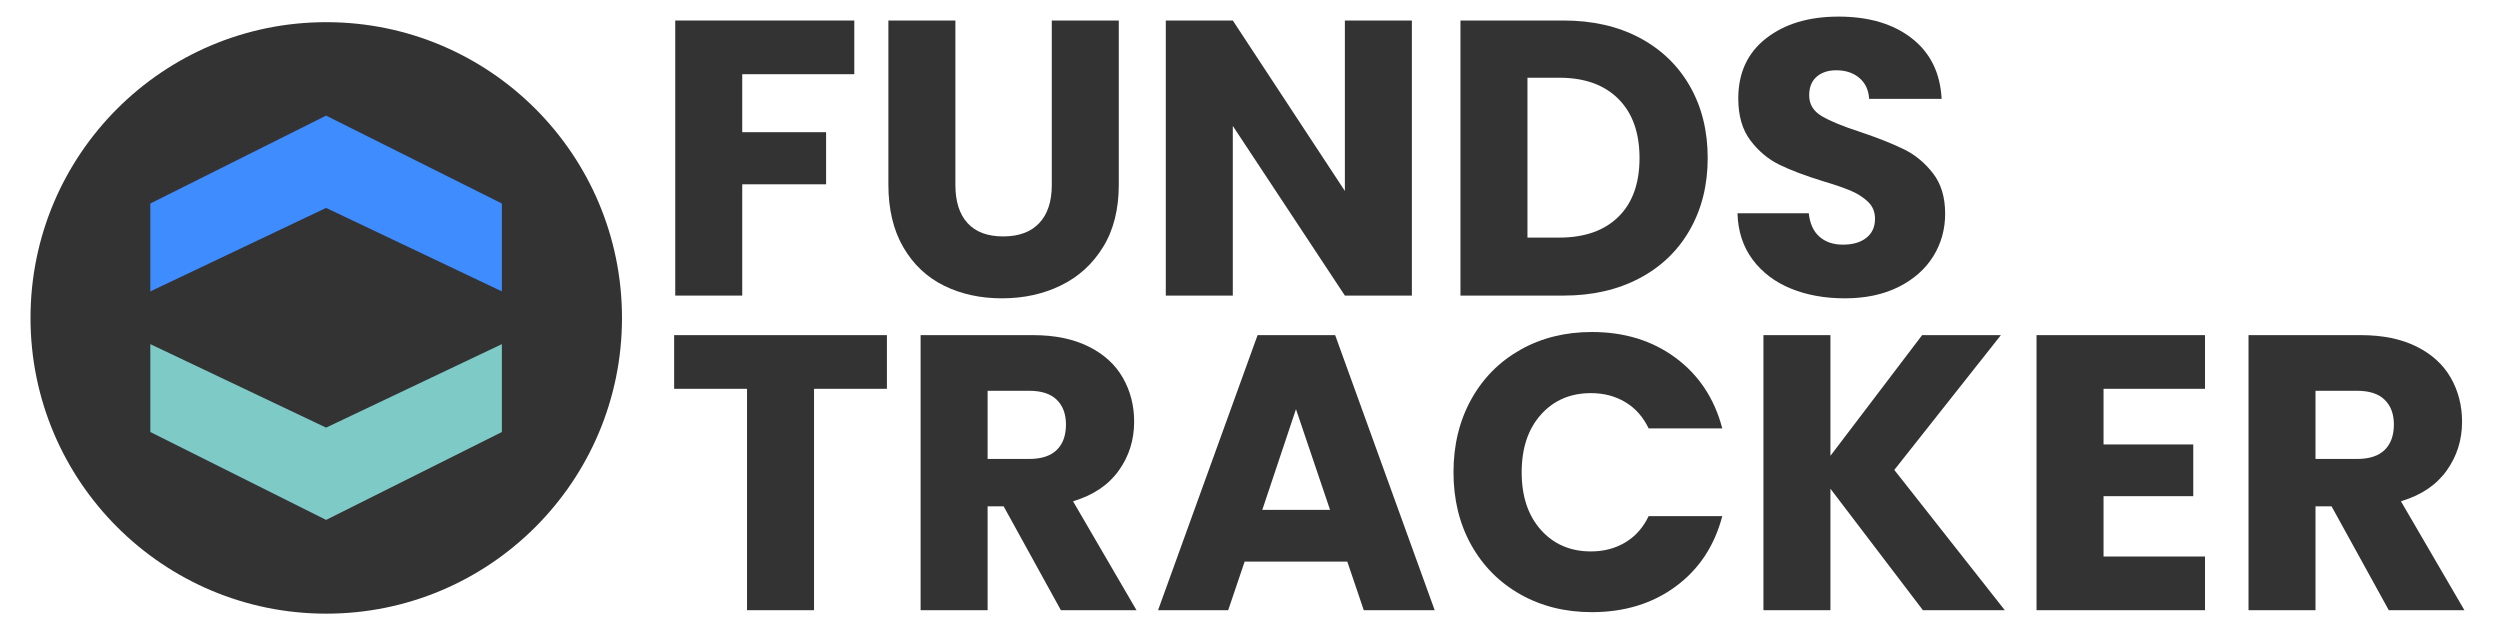
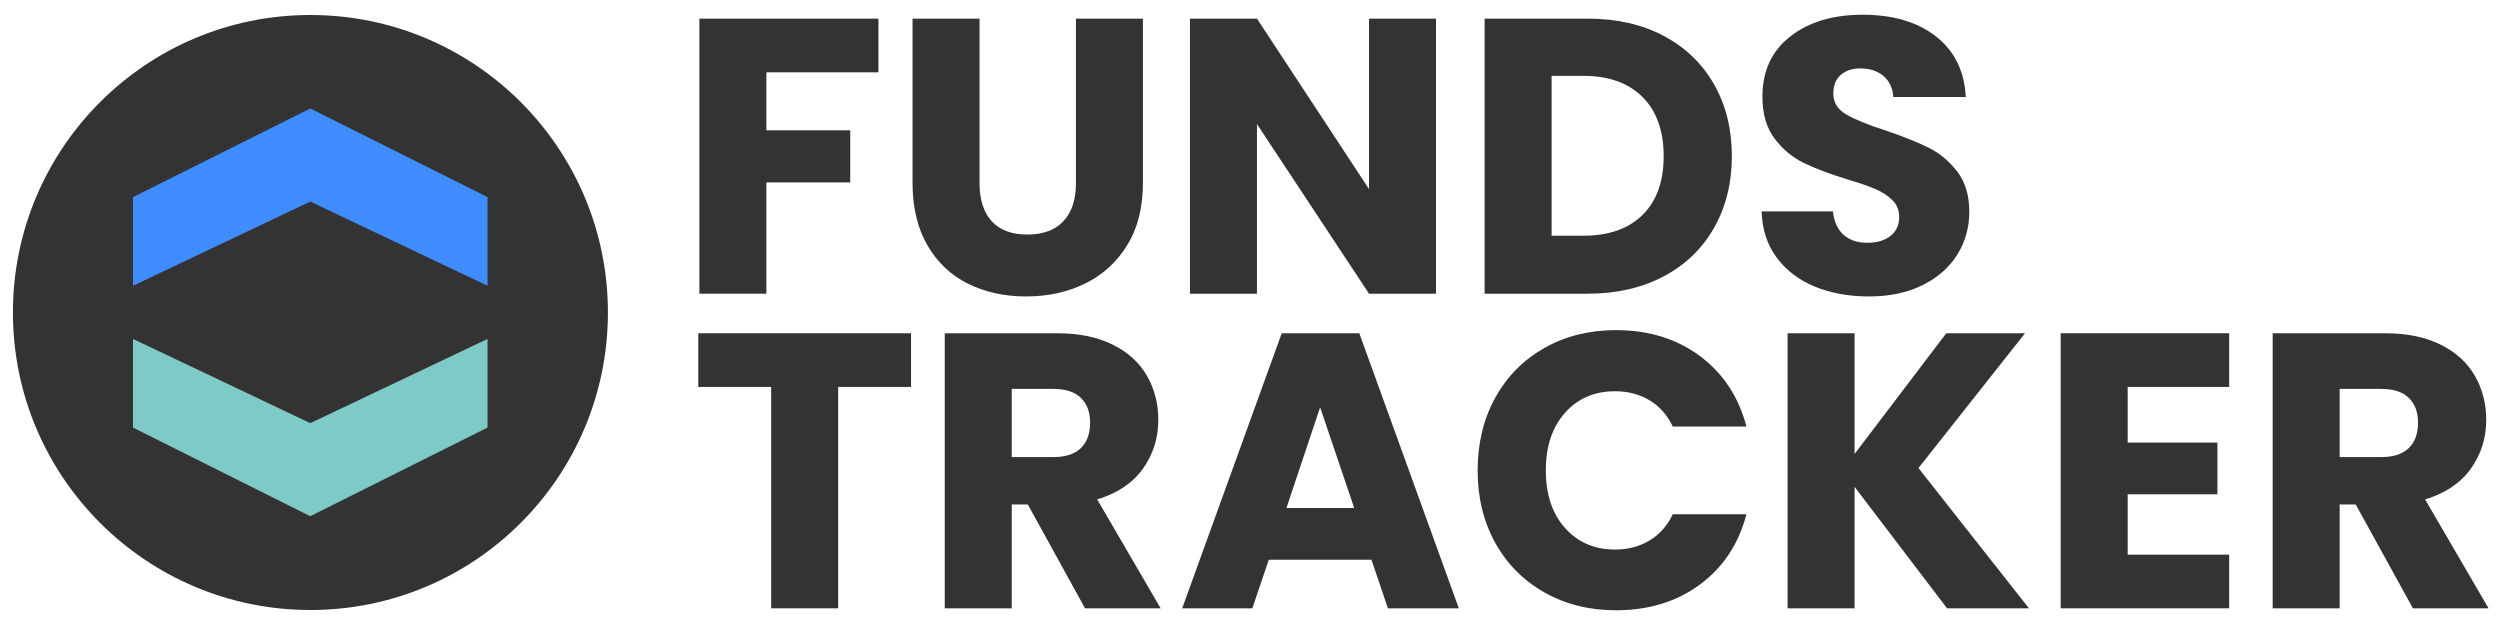
<svg xmlns="http://www.w3.org/2000/svg" width="100%" height="100%" viewBox="0 0 1200 300" version="1.1" xml:space="preserve" style="fill-rule:evenodd;clip-rule:evenodd;stroke-linecap:round;stroke-miterlimit:1.5;">
-   <g transform="matrix(3.59191,0,0,3.59191,-996.681,-930.253)">
+   <g transform="matrix(0.24,0,0,0.24,149,150)">
+     <g transform="matrix(1,0,0,1,-600,-600)">
+       <g transform="matrix(0.987538,0,0,0.987538,-32.0242,-32.0242)">
+         <circle cx="640" cy="640" r="602.509" style="fill:rgb(51,51,51);" />
+       </g>
+       <g transform="matrix(0.793491,0,0,0.793491,600,600)">
+         <g transform="matrix(1,0,0,1,-488.5,-555.5)">
+           <g transform="matrix(1,0,0,1,-147.056,-67.3771)">
+             <g transform="matrix(1.11698,0,0,1.11698,-35.0255,-159.384)">
+               <path d="M200,640L200,440L600,240L1000,440L1000,640L600,450L200,640Z" style="fill:none;stroke:black;stroke-opacity:0;stroke-width:41.03px;" />
+               <path d="M200,640L200,440L600,240L1000,440L1000,640L600,450L200,640Z" style="fill:rgb(63,140,255);" />
+             </g>
+             <g transform="matrix(1.11698,0,0,-1.11698,-35.0255,1404.38)">
+               <path d="M200,640L200,440L600,240L1000,440L1000,640L600,450L200,640Z" style="fill:none;stroke:black;stroke-opacity:0;stroke-width:41.03px;" />
+               <path d="M200,640L200,440L600,240L1000,440L1000,640L600,450L200,640Z" style="fill:rgb(125,202,199);" />
+             </g>
+           </g>
+         </g>
+       </g>
+     </g>
+   </g>
+   <g transform="matrix(3.59191,0,0,3.59191,-985.09,-931.155)">
    <g transform="matrix(1,0,0,1,-0.768363,-0.153673)">
      <path d="M392.411,261.881L392.411,269.055L377.435,269.055L377.435,276.804L388.641,276.804L388.641,283.768L377.435,283.768L377.435,298.639L368.482,298.639L368.482,261.881L392.411,261.881Z" style="fill:rgb(51,51,51);fill-rule:nonzero;" />
    </g>
    <g transform="matrix(1,0,0,1,-0.768363,-0.153673)">
      <path d="M405.92,261.881L405.92,283.873C405.92,286.072 406.461,287.765 407.543,288.952C408.625,290.139 410.214,290.732 412.308,290.732C414.403,290.732 416.008,290.139 417.126,288.952C418.243,287.765 418.801,286.072 418.801,283.873L418.801,261.881L427.755,261.881L427.755,283.821C427.755,287.102 427.057,289.877 425.66,292.146C424.264,294.415 422.388,296.126 420.032,297.278C417.675,298.43 415.048,299.006 412.151,299.006C409.254,299.006 406.662,298.438 404.375,297.304C402.089,296.169 400.283,294.459 398.956,292.172C397.63,289.886 396.966,287.102 396.966,283.821L396.966,261.881L405.92,261.881Z" style="fill:rgb(51,51,51);fill-rule:nonzero;" />
    </g>
    <g transform="matrix(1,0,0,1,-0.768363,-0.153673)">
      <path d="M466.921,298.639L457.968,298.639L442.992,275.967L442.992,298.639L434.038,298.639L434.038,261.881L442.992,261.881L457.968,284.659L457.968,261.881L466.921,261.881L466.921,298.639Z" style="fill:rgb(51,51,51);fill-rule:nonzero;" />
    </g>
    <g transform="matrix(1,0,0,1,-0.768363,-0.153673)">
      <path d="M487.185,261.881C491.06,261.881 494.446,262.649 497.343,264.185C500.241,265.721 502.484,267.877 504.072,270.652C505.66,273.427 506.454,276.63 506.454,280.26C506.454,283.856 505.66,287.05 504.072,289.842C502.484,292.635 500.232,294.799 497.317,296.335C494.402,297.871 491.025,298.639 487.185,298.639L473.414,298.639L473.414,261.881L487.185,261.881ZM486.609,290.89C489.995,290.89 492.631,289.965 494.516,288.114C496.401,286.264 497.343,283.646 497.343,280.26C497.343,276.874 496.401,274.239 494.516,272.354C492.631,270.469 489.995,269.526 486.609,269.526L482.368,269.526L482.368,290.89L486.609,290.89Z" style="fill:rgb(51,51,51);fill-rule:nonzero;" />
    </g>
    <g transform="matrix(1,0,0,1,-0.768363,-0.153673)">
      <path d="M524.781,299.006C522.093,299.006 519.684,298.569 517.555,297.697C515.426,296.824 513.724,295.532 512.45,293.822C511.176,292.111 510.504,290.052 510.434,287.643L519.964,287.643C520.103,289.005 520.574,290.043 521.377,290.759C522.18,291.474 523.227,291.832 524.519,291.832C525.846,291.832 526.893,291.527 527.661,290.916C528.429,290.305 528.813,289.458 528.813,288.376C528.813,287.469 528.507,286.718 527.896,286.125C527.285,285.531 526.535,285.043 525.645,284.659C524.755,284.275 523.489,283.838 521.849,283.349C519.475,282.616 517.538,281.883 516.036,281.15C514.535,280.417 513.244,279.335 512.162,277.904C511.08,276.473 510.539,274.605 510.539,272.301C510.539,268.88 511.778,266.201 514.256,264.264C516.735,262.326 519.964,261.358 523.943,261.358C527.992,261.358 531.256,262.326 533.735,264.264C536.213,266.201 537.54,268.898 537.714,272.354L528.027,272.354C527.957,271.167 527.521,270.233 526.718,269.552C525.915,268.872 524.886,268.531 523.629,268.531C522.547,268.531 521.674,268.819 521.011,269.395C520.348,269.971 520.016,270.8 520.016,271.882C520.016,273.069 520.574,273.994 521.692,274.657C522.809,275.321 524.554,276.036 526.928,276.804C529.301,277.607 531.23,278.375 532.714,279.108C534.197,279.841 535.48,280.906 536.562,282.302C537.644,283.699 538.185,285.496 538.185,287.696C538.185,289.79 537.653,291.692 536.588,293.403C535.524,295.113 533.979,296.475 531.954,297.487C529.93,298.499 527.539,299.006 524.781,299.006Z" style="fill:rgb(51,51,51);fill-rule:nonzero;" />
    </g>
-     <g transform="matrix(1,0,0,1,1.07571,-1.13687e-13)">
+     <g transform="matrix(1,0,0,1,1.07571,0)">
      <path d="M394.924,303.771L394.924,310.944L385.185,310.944L385.185,340.528L376.231,340.528L376.231,310.944L366.492,310.944L366.492,303.771L394.924,303.771Z" style="fill:rgb(51,51,51);fill-rule:nonzero;" />
    </g>
-     <g transform="matrix(1,0,0,1,1.07571,-1.13687e-13)">
+     <g transform="matrix(1,0,0,1,1.07571,0)">
      <path d="M418.173,340.528L410.528,326.653L408.381,326.653L408.381,340.528L399.427,340.528L399.427,303.771L414.455,303.771C417.352,303.771 419.822,304.277 421.864,305.289C423.906,306.301 425.434,307.689 426.446,309.452C427.458,311.215 427.964,313.178 427.964,315.342C427.964,317.786 427.275,319.968 425.896,321.888C424.517,323.808 422.484,325.169 419.796,325.972L428.279,340.528L418.173,340.528ZM408.381,320.317L413.931,320.317C415.572,320.317 416.803,319.915 417.623,319.112C418.443,318.31 418.853,317.175 418.853,315.709C418.853,314.313 418.443,313.213 417.623,312.41C416.803,311.607 415.572,311.206 413.931,311.206L408.381,311.206L408.381,320.317Z" style="fill:rgb(51,51,51);fill-rule:nonzero;" />
    </g>
-     <g transform="matrix(1,0,0,1,1.07571,-1.13687e-13)">
+     <g transform="matrix(1,0,0,1,1.07571,0)">
      <path d="M456.449,334.035L442.73,334.035L440.531,340.528L431.158,340.528L444.458,303.771L454.826,303.771L468.126,340.528L458.648,340.528L456.449,334.035ZM454.145,327.124L449.59,313.667L445.087,327.124L454.145,327.124Z" style="fill:rgb(51,51,51);fill-rule:nonzero;" />
    </g>
-     <g transform="matrix(1,0,0,1,1.07571,-1.13687e-13)">
+     <g transform="matrix(1,0,0,1,1.07571,0)">
      <path d="M470.639,322.097C470.639,318.467 471.424,315.229 472.995,312.384C474.566,309.539 476.757,307.322 479.567,305.734C482.377,304.146 485.562,303.352 489.123,303.352C493.486,303.352 497.221,304.504 500.328,306.807C503.435,309.111 505.512,312.253 506.559,316.233L496.715,316.233C495.982,314.697 494.944,313.527 493.6,312.724C492.256,311.921 490.728,311.52 489.018,311.52C486.26,311.52 484.026,312.48 482.316,314.4C480.605,316.32 479.75,318.886 479.75,322.097C479.75,325.309 480.605,327.874 482.316,329.794C484.026,331.714 486.26,332.674 489.018,332.674C490.728,332.674 492.256,332.273 493.6,331.47C494.944,330.667 495.982,329.497 496.715,327.962L506.559,327.962C505.512,331.941 503.435,335.074 500.328,337.36C497.221,339.647 493.486,340.79 489.123,340.79C485.562,340.79 482.377,339.996 479.567,338.408C476.757,336.819 474.566,334.611 472.995,331.784C471.424,328.956 470.639,325.727 470.639,322.097Z" style="fill:rgb(51,51,51);fill-rule:nonzero;" />
    </g>
-     <g transform="matrix(1,0,0,1,1.07571,-1.13687e-13)">
+     <g transform="matrix(1,0,0,1,1.07571,0)">
      <path d="M533.368,340.528L521.011,324.296L521.011,340.528L512.057,340.528L512.057,303.771L521.011,303.771L521.011,319.898L533.263,303.771L543.788,303.771L529.546,321.783L544.312,340.528L533.368,340.528Z" style="fill:rgb(51,51,51);fill-rule:nonzero;" />
    </g>
-     <g transform="matrix(1,0,0,1,1.07571,-1.13687e-13)">
+     <g transform="matrix(1,0,0,1,1.07571,0)">
      <path d="M557.507,310.944L557.507,318.379L569.498,318.379L569.498,325.291L557.507,325.291L557.507,333.355L571.068,333.355L571.068,340.528L548.553,340.528L548.553,303.771L571.068,303.771L571.068,310.944L557.507,310.944Z" style="fill:rgb(51,51,51);fill-rule:nonzero;" />
    </g>
-     <g transform="matrix(1,0,0,1,1.07571,-1.13687e-13)">
+     <g transform="matrix(1,0,0,1,1.07571,0)">
      <path d="M595.626,340.528L587.981,326.653L585.834,326.653L585.834,340.528L576.881,340.528L576.881,303.771L591.908,303.771C594.806,303.771 597.275,304.277 599.318,305.289C601.36,306.301 602.887,307.689 603.899,309.452C604.912,311.215 605.418,313.178 605.418,315.342C605.418,317.786 604.728,319.968 603.349,321.888C601.971,323.808 599.937,325.169 597.249,325.972L605.732,340.528L595.626,340.528ZM585.834,320.317L591.385,320.317C593.025,320.317 594.256,319.915 595.076,319.112C595.897,318.31 596.307,317.175 596.307,315.709C596.307,314.313 595.897,313.213 595.076,312.41C594.256,311.607 593.025,311.206 591.385,311.206L585.834,311.206L585.834,320.317Z" style="fill:rgb(51,51,51);fill-rule:nonzero;" />
    </g>
  </g>
-   <g transform="matrix(0.244727,0,0,0.244727,156.6,152.6)">
-     <g transform="matrix(1,0,0,1,-640,-640)">
-       <g transform="matrix(0.962745,0,0,0.962745,23.8433,23.8433)">
-         <circle cx="640" cy="640" r="602.509" style="fill:rgb(51,51,51);" />
-       </g>
-       <g transform="matrix(0.771642,0,0,0.771642,149.578,159.362)">
-         <g>
-           <g>
-             <g transform="matrix(1.11698,0,0,1.11698,-35.0255,-159.384)">
-               <path d="M200,640L200,440L600,240L1000,440L1000,640L600,450L200,640Z" style="fill:none;stroke:black;stroke-opacity:0;stroke-width:41.03px;" />
-               <path d="M200,640L200,440L600,240L1000,440L1000,640L600,450L200,640Z" style="fill:rgb(63,140,255);" />
-             </g>
-             <g transform="matrix(1.11698,0,0,-1.11698,-35.0255,1404.38)">
-               <path d="M200,640L200,440L600,240L1000,440L1000,640L600,450L200,640Z" style="fill:none;stroke:black;stroke-opacity:0;stroke-width:41.03px;" />
-               <path d="M200,640L200,440L600,240L1000,440L1000,640L600,450L200,640Z" style="fill:rgb(125,202,199);" />
-             </g>
-           </g>
-         </g>
-       </g>
-     </g>
-   </g>
</svg>
